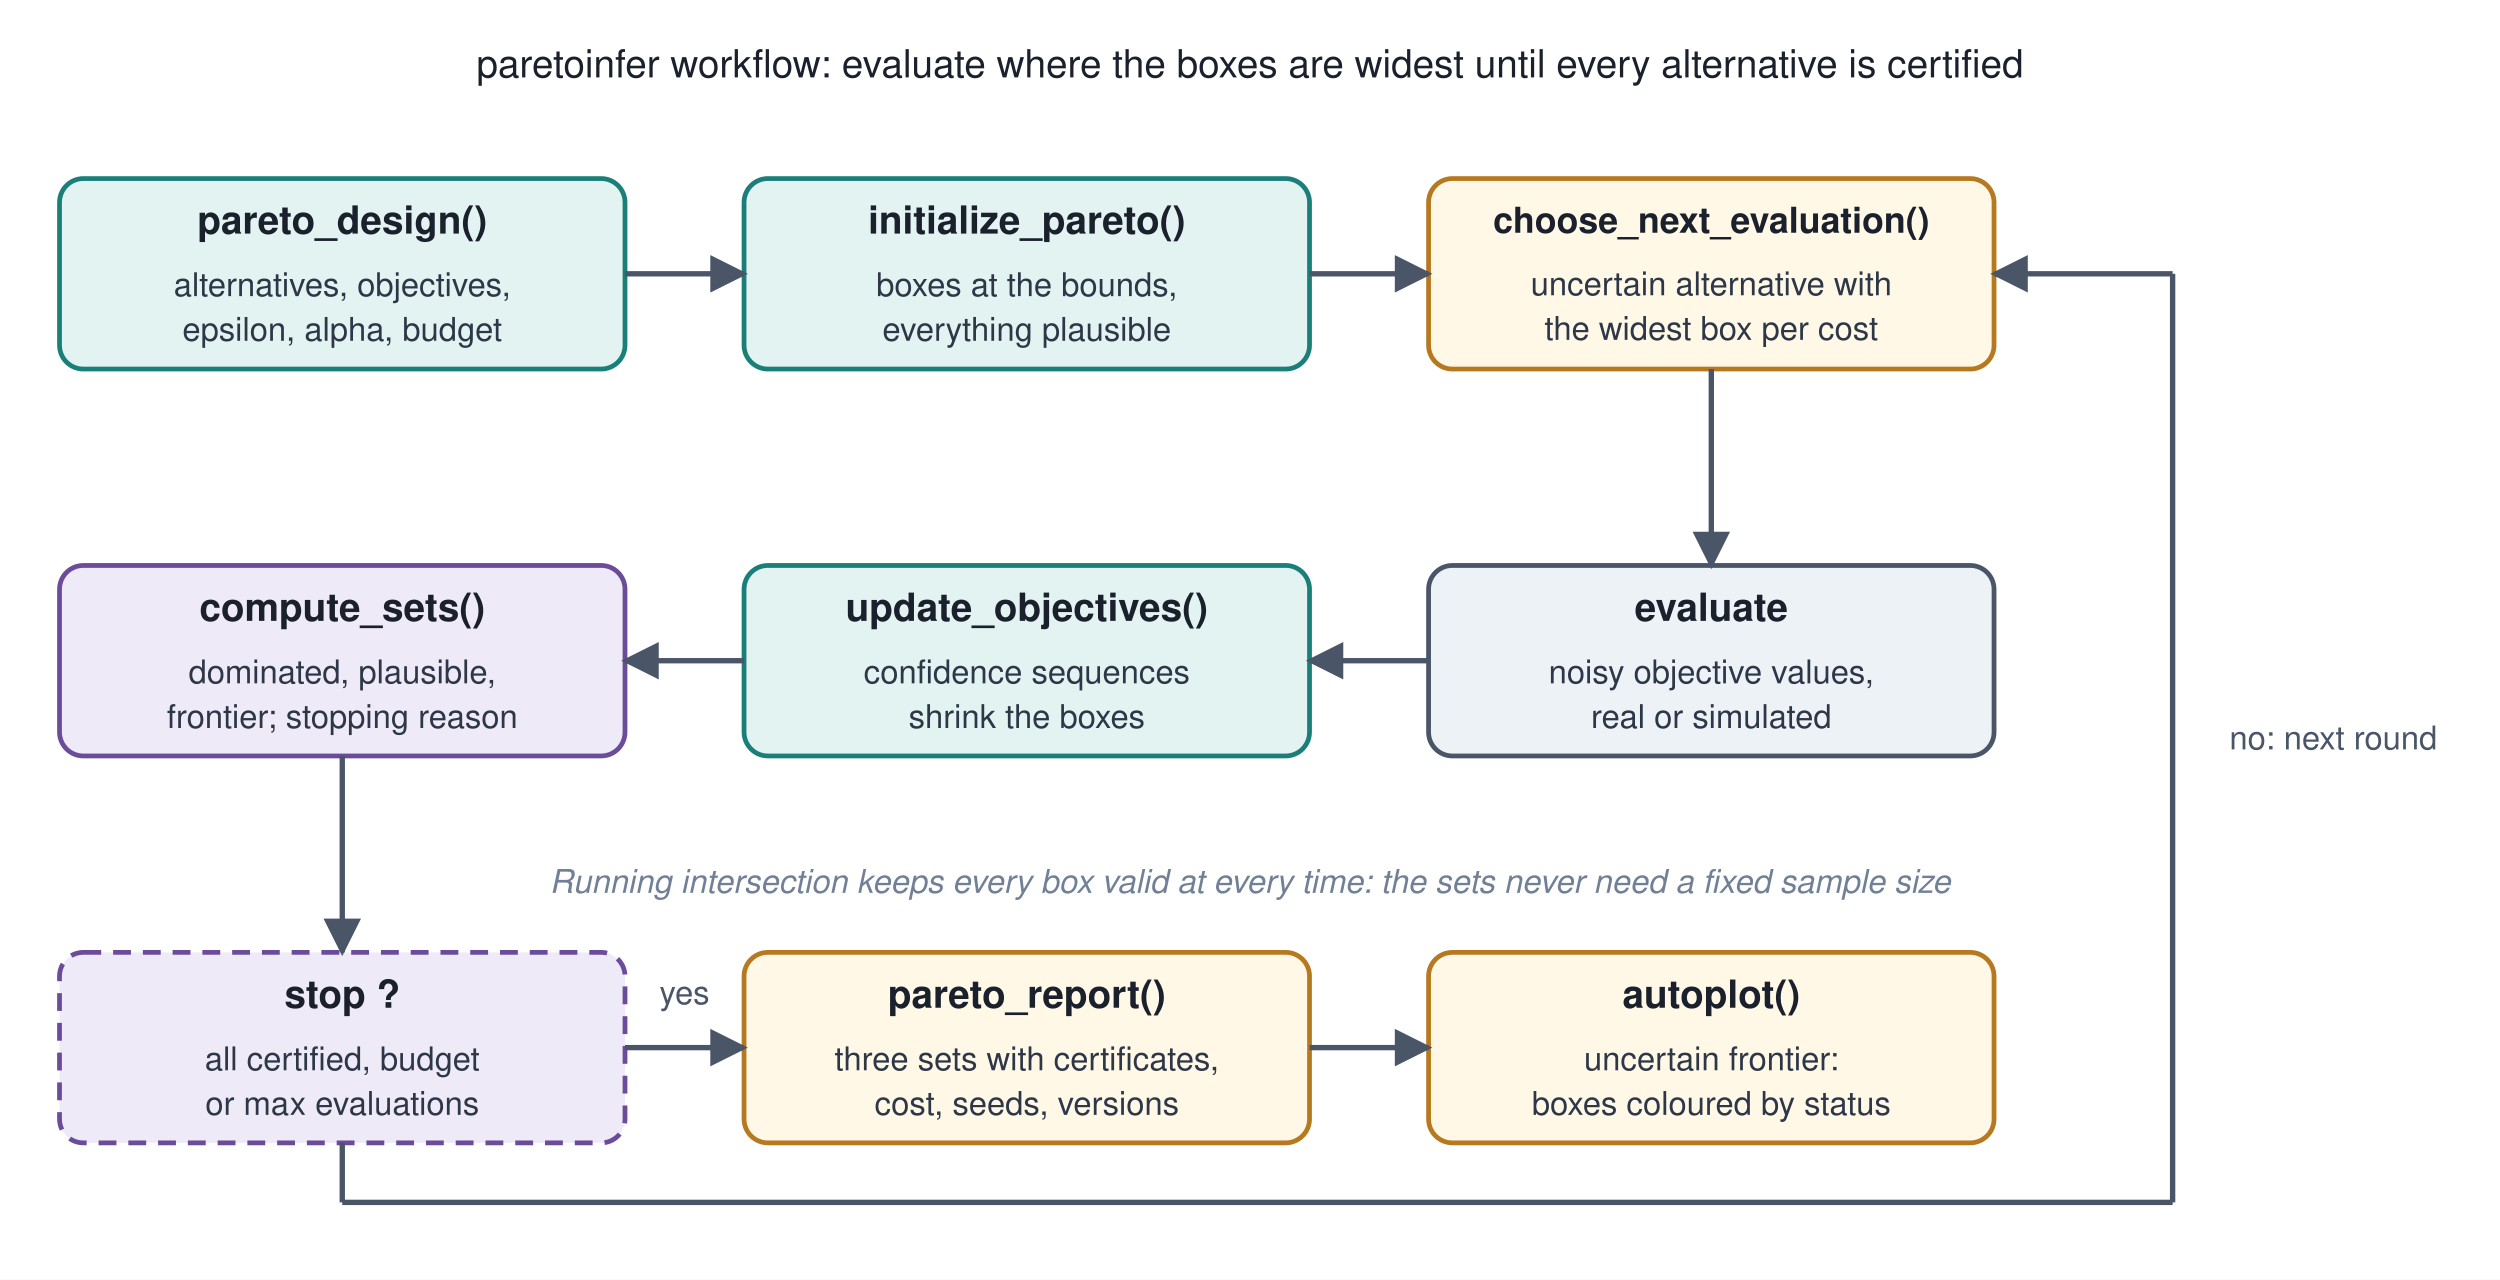
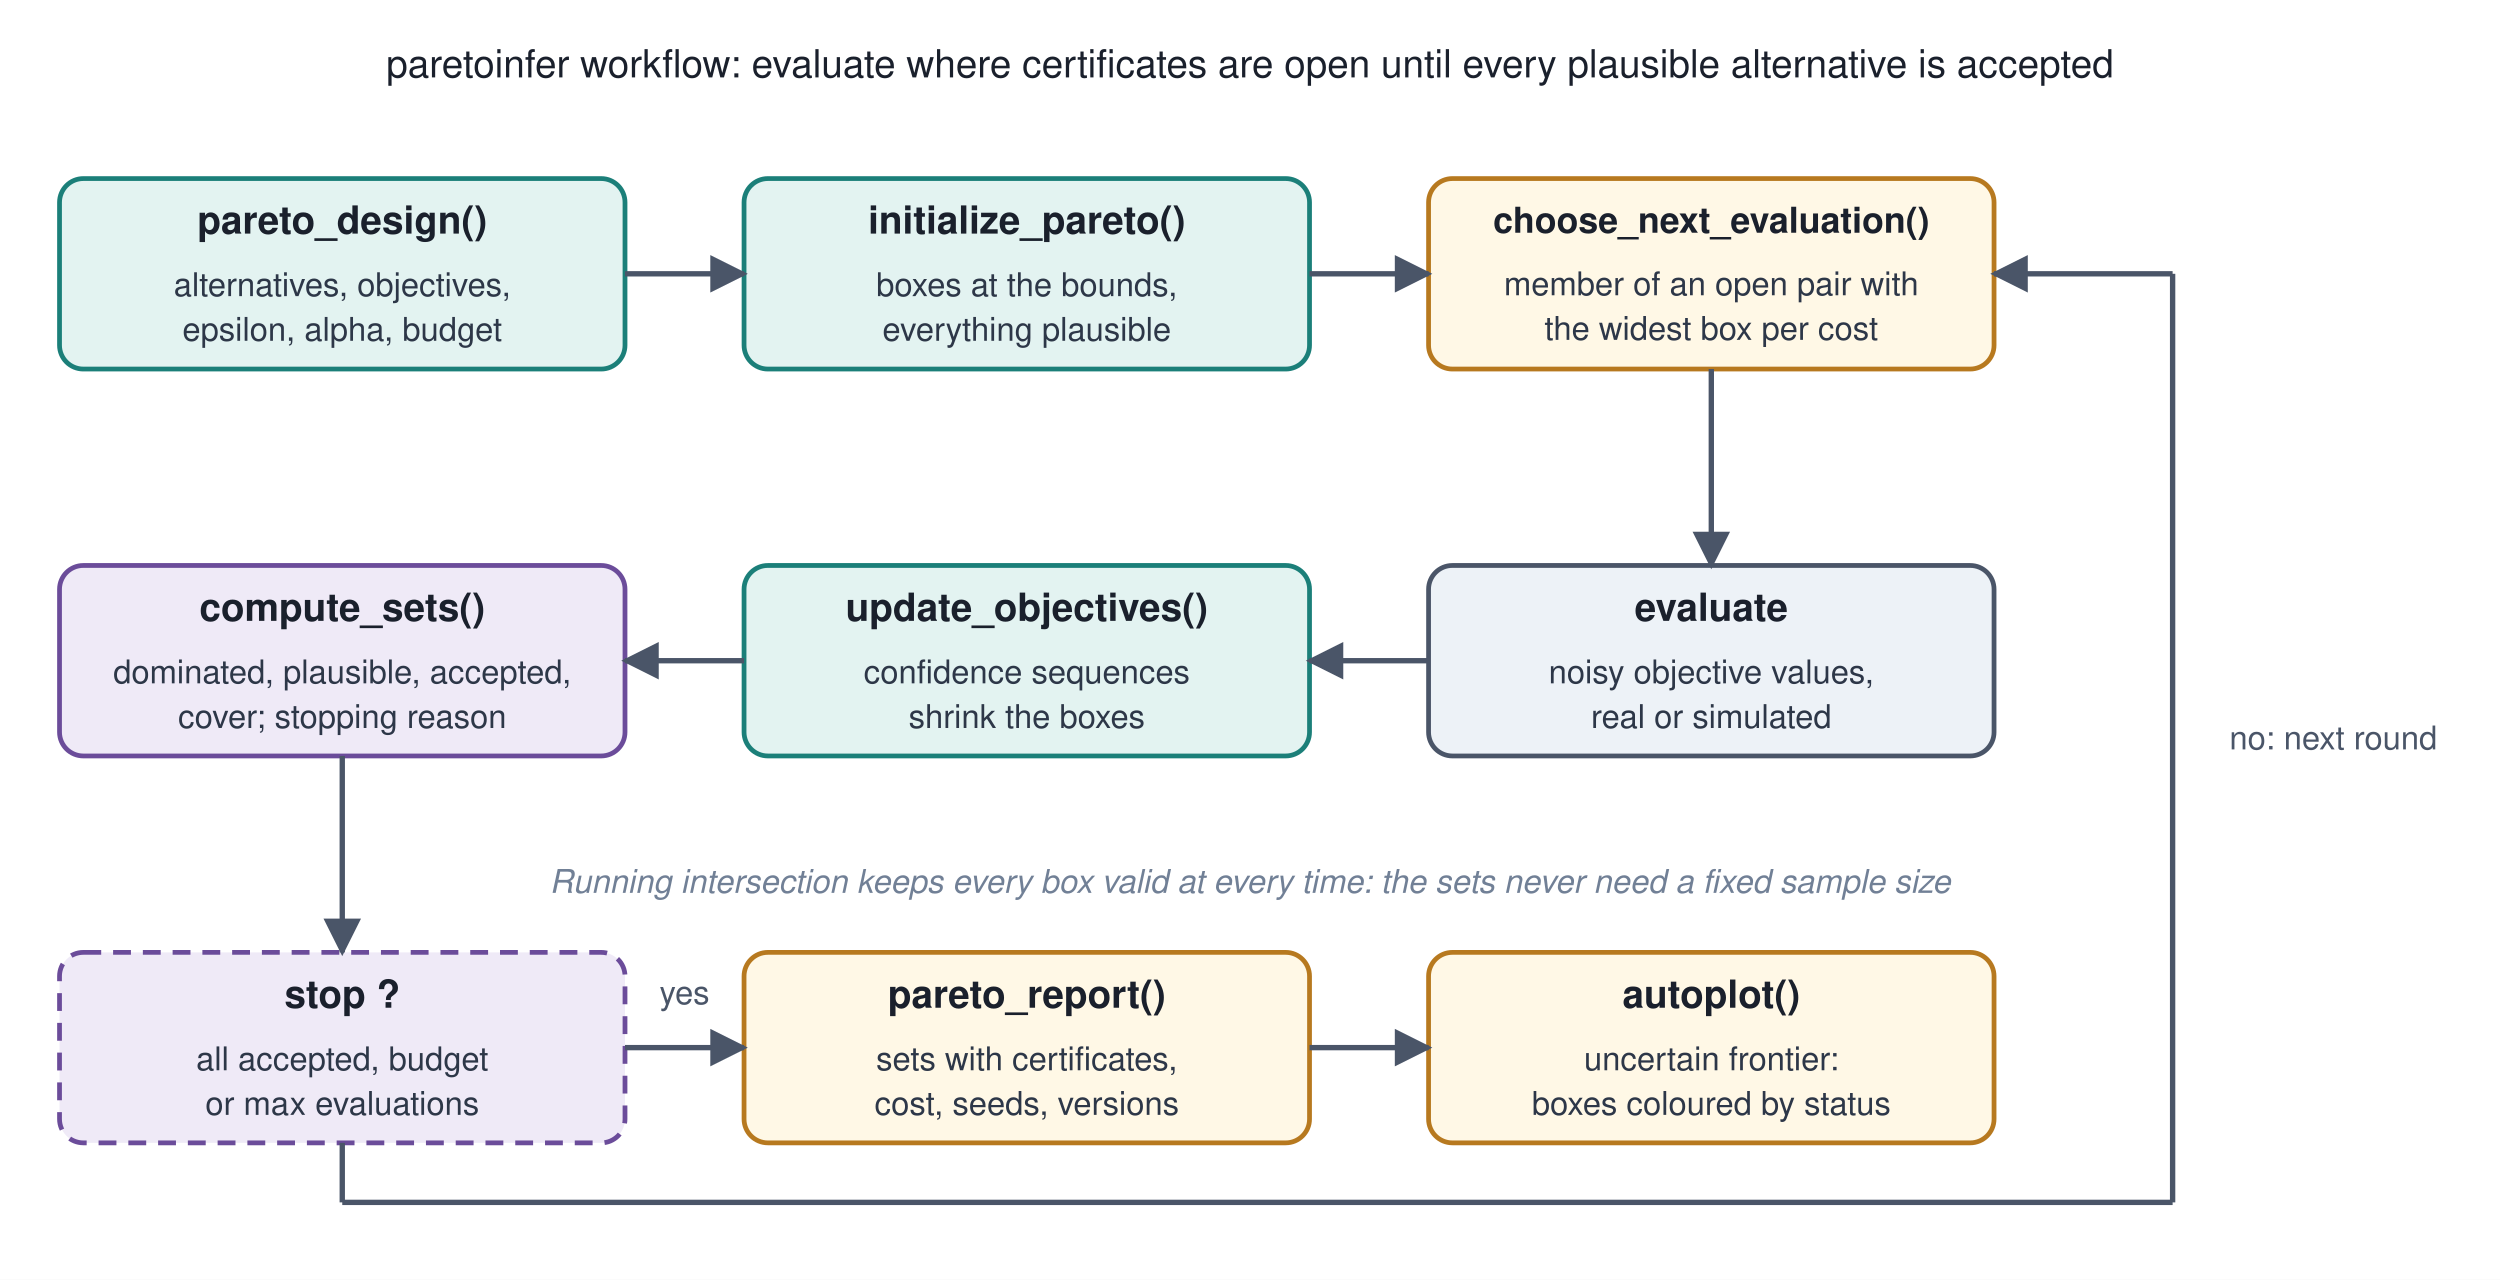
<svg xmlns="http://www.w3.org/2000/svg" width="840" height="430" viewBox="0 0 840 430" font-family="Helvetica, Arial, sans-serif">
  <defs>
    <marker id="ah" viewBox="0 0 10 10" refX="9" refY="5" markerWidth="7" markerHeight="7" orient="auto-start-reverse">
      <path d="M 0 0 L 10 5 L 0 10 z" fill="#4A5568" />
    </marker>
  </defs>
  <rect width="840" height="430" fill="#FFFFFF" />
-   <text x="420" y="26" text-anchor="middle" font-family="Helvetica, Arial, sans-serif" font-size="13" fill="#1A202C">paretoinfer workflow: evaluate where the boxes are widest until every alternative is certified</text>
+   <text x="420" y="26" text-anchor="middle" font-family="Helvetica, Arial, sans-serif" font-size="13" fill="#1A202C">paretoinfer workflow: evaluate where certificates are open until every plausible alternative is accepted</text>
  <rect x="20" y="60" width="190" height="64" rx="8" fill="#E3F3F1" stroke="#1B7F79" stroke-width="1.6" />
  <text x="115.0" y="78.5" text-anchor="middle" font-family="Helvetica, Arial, sans-serif" font-size="13" font-weight="700" fill="#1A202C">pareto_design()</text>
  <text x="115.0" y="99.5" text-anchor="middle" font-family="Helvetica, Arial, sans-serif" font-size="11" fill="#2D3748">alternatives, objectives,</text>
  <text x="115.0" y="114.5" text-anchor="middle" font-family="Helvetica, Arial, sans-serif" font-size="11" fill="#2D3748">epsilon, alpha, budget</text>
  <rect x="250" y="60" width="190" height="64" rx="8" fill="#E3F3F1" stroke="#1B7F79" stroke-width="1.6" />
  <text x="345.0" y="78.5" text-anchor="middle" font-family="Helvetica, Arial, sans-serif" font-size="13" font-weight="700" fill="#1A202C">initialize_pareto()</text>
  <text x="345.0" y="99.5" text-anchor="middle" font-family="Helvetica, Arial, sans-serif" font-size="11" fill="#2D3748">boxes at the bounds,</text>
  <text x="345.0" y="114.5" text-anchor="middle" font-family="Helvetica, Arial, sans-serif" font-size="11" fill="#2D3748">everything plausible</text>
  <rect x="480" y="60" width="190" height="64" rx="8" fill="#FFF8E6" stroke="#B7791F" stroke-width="1.6" />
  <text x="575.0" y="78.2" text-anchor="middle" font-family="Helvetica, Arial, sans-serif" font-size="12" font-weight="700" fill="#1A202C">choose_next_evaluation()</text>
-   <text x="575.0" y="99.2" text-anchor="middle" font-family="Helvetica, Arial, sans-serif" font-size="11" fill="#2D3748">uncertain alternative with</text>
+   <text x="575.0" y="99.2" text-anchor="middle" font-family="Helvetica, Arial, sans-serif" font-size="11" fill="#2D3748">member of an open pair with</text>
  <text x="575.0" y="114.2" text-anchor="middle" font-family="Helvetica, Arial, sans-serif" font-size="11" fill="#2D3748">the widest box per cost</text>
  <rect x="480" y="190" width="190" height="64" rx="8" fill="#EDF2F7" stroke="#4A5568" stroke-width="1.6" />
  <text x="575.0" y="208.6" text-anchor="middle" font-family="Helvetica, Arial, sans-serif" font-size="13" font-weight="700" fill="#1A202C">evaluate</text>
  <text x="575.0" y="229.6" text-anchor="middle" font-family="Helvetica, Arial, sans-serif" font-size="11" fill="#2D3748">noisy objective values,</text>
  <text x="575.0" y="244.6" text-anchor="middle" font-family="Helvetica, Arial, sans-serif" font-size="11" fill="#2D3748">real or simulated</text>
  <rect x="250" y="190" width="190" height="64" rx="8" fill="#E3F3F1" stroke="#1B7F79" stroke-width="1.6" />
  <text x="345.0" y="208.6" text-anchor="middle" font-family="Helvetica, Arial, sans-serif" font-size="13" font-weight="700" fill="#1A202C">update_objectives()</text>
  <text x="345.0" y="229.6" text-anchor="middle" font-family="Helvetica, Arial, sans-serif" font-size="11" fill="#2D3748">confidence sequences</text>
  <text x="345.0" y="244.6" text-anchor="middle" font-family="Helvetica, Arial, sans-serif" font-size="11" fill="#2D3748">shrink the boxes</text>
  <rect x="20" y="190" width="190" height="64" rx="8" fill="#EFEAF7" stroke="#6B4C9A" stroke-width="1.6" />
  <text x="115.0" y="208.6" text-anchor="middle" font-family="Helvetica, Arial, sans-serif" font-size="13" font-weight="700" fill="#1A202C">compute_sets()</text>
-   <text x="115.0" y="229.6" text-anchor="middle" font-family="Helvetica, Arial, sans-serif" font-size="11" fill="#2D3748">dominated, plausible,</text>
-   <text x="115.0" y="244.6" text-anchor="middle" font-family="Helvetica, Arial, sans-serif" font-size="11" fill="#2D3748">frontier; stopping reason</text>
+   <text x="115.0" y="229.6" text-anchor="middle" font-family="Helvetica, Arial, sans-serif" font-size="11" fill="#2D3748">dominated, plausible, accepted,</text>
+   <text x="115.0" y="244.6" text-anchor="middle" font-family="Helvetica, Arial, sans-serif" font-size="11" fill="#2D3748">cover; stopping reason</text>
  <rect x="20" y="320" width="190" height="64" rx="8" fill="#EFEAF7" stroke="#6B4C9A" stroke-width="1.6" stroke-dasharray="6 4" />
  <text x="115.0" y="338.6" text-anchor="middle" font-family="Helvetica, Arial, sans-serif" font-size="13" font-weight="700" fill="#1A202C">stop ?</text>
-   <text x="115.0" y="359.6" text-anchor="middle" font-family="Helvetica, Arial, sans-serif" font-size="11" fill="#2D3748">all certified, budget</text>
+   <text x="115.0" y="359.6" text-anchor="middle" font-family="Helvetica, Arial, sans-serif" font-size="11" fill="#2D3748">all accepted, budget</text>
  <text x="115.0" y="374.6" text-anchor="middle" font-family="Helvetica, Arial, sans-serif" font-size="11" fill="#2D3748">or max evaluations</text>
  <rect x="250" y="320" width="190" height="64" rx="8" fill="#FFF8E6" stroke="#B7791F" stroke-width="1.6" />
  <text x="345.0" y="338.6" text-anchor="middle" font-family="Helvetica, Arial, sans-serif" font-size="13" font-weight="700" fill="#1A202C">pareto_report()</text>
-   <text x="345.0" y="359.6" text-anchor="middle" font-family="Helvetica, Arial, sans-serif" font-size="11" fill="#2D3748">three sets with certificates,</text>
+   <text x="345.0" y="359.6" text-anchor="middle" font-family="Helvetica, Arial, sans-serif" font-size="11" fill="#2D3748">sets with certificates,</text>
  <text x="345.0" y="374.6" text-anchor="middle" font-family="Helvetica, Arial, sans-serif" font-size="11" fill="#2D3748">cost, seeds, versions</text>
  <rect x="480" y="320" width="190" height="64" rx="8" fill="#FFF8E6" stroke="#B7791F" stroke-width="1.6" />
  <text x="575.0" y="338.6" text-anchor="middle" font-family="Helvetica, Arial, sans-serif" font-size="13" font-weight="700" fill="#1A202C">autoplot()</text>
  <text x="575.0" y="359.6" text-anchor="middle" font-family="Helvetica, Arial, sans-serif" font-size="11" fill="#2D3748">uncertain frontier:</text>
  <text x="575.0" y="374.6" text-anchor="middle" font-family="Helvetica, Arial, sans-serif" font-size="11" fill="#2D3748">boxes coloured by status</text>
  <polyline points="210,92 250,92" fill="none" stroke="#4A5568" stroke-width="1.8" marker-end="url(#ah)" />
  <polyline points="440,92 480,92" fill="none" stroke="#4A5568" stroke-width="1.8" marker-end="url(#ah)" />
  <polyline points="575,124 575,190" fill="none" stroke="#4A5568" stroke-width="1.8" marker-end="url(#ah)" />
  <polyline points="480,222 440,222" fill="none" stroke="#4A5568" stroke-width="1.8" marker-end="url(#ah)" />
  <polyline points="250,222 210,222" fill="none" stroke="#4A5568" stroke-width="1.8" marker-end="url(#ah)" />
  <polyline points="115,254 115,320" fill="none" stroke="#4A5568" stroke-width="1.8" marker-end="url(#ah)" />
  <polyline points="210,352 250,352" fill="none" stroke="#4A5568" stroke-width="1.8" marker-end="url(#ah)" />
  <rect x="217.4" y="325.0" width="25.2" height="17" rx="3" fill="#FFFFFF" fill-opacity="0.92" />
  <text x="230.0" y="337.4" text-anchor="middle" font-family="Helvetica, Arial, sans-serif" font-size="11" fill="#4A5568">yes</text>
  <polyline points="440,352 480,352" fill="none" stroke="#4A5568" stroke-width="1.8" marker-end="url(#ah)" />
  <polyline points="115,384 115,404" fill="none" stroke="#4A5568" stroke-width="1.8" />
  <polyline points="115,404 730,404" fill="none" stroke="#4A5568" stroke-width="1.8" />
  <polyline points="730,404 730,92" fill="none" stroke="#4A5568" stroke-width="1.8" />
  <rect x="740.0" y="239.5" width="88.1" height="17" rx="3" fill="#FFFFFF" fill-opacity="0.92" />
  <text x="784.0" y="251.8" text-anchor="middle" font-family="Helvetica, Arial, sans-serif" font-size="11" fill="#4A5568">no: next round</text>
  <polyline points="730,92 670,92" fill="none" stroke="#4A5568" stroke-width="1.8" marker-end="url(#ah)" />
  <text x="420" y="300" text-anchor="middle" font-family="Helvetica, Arial, sans-serif" font-size="11" fill="#718096" font-style="italic">Running intersection keeps every box valid at every time: the sets never need a fixed sample size</text>
</svg>
